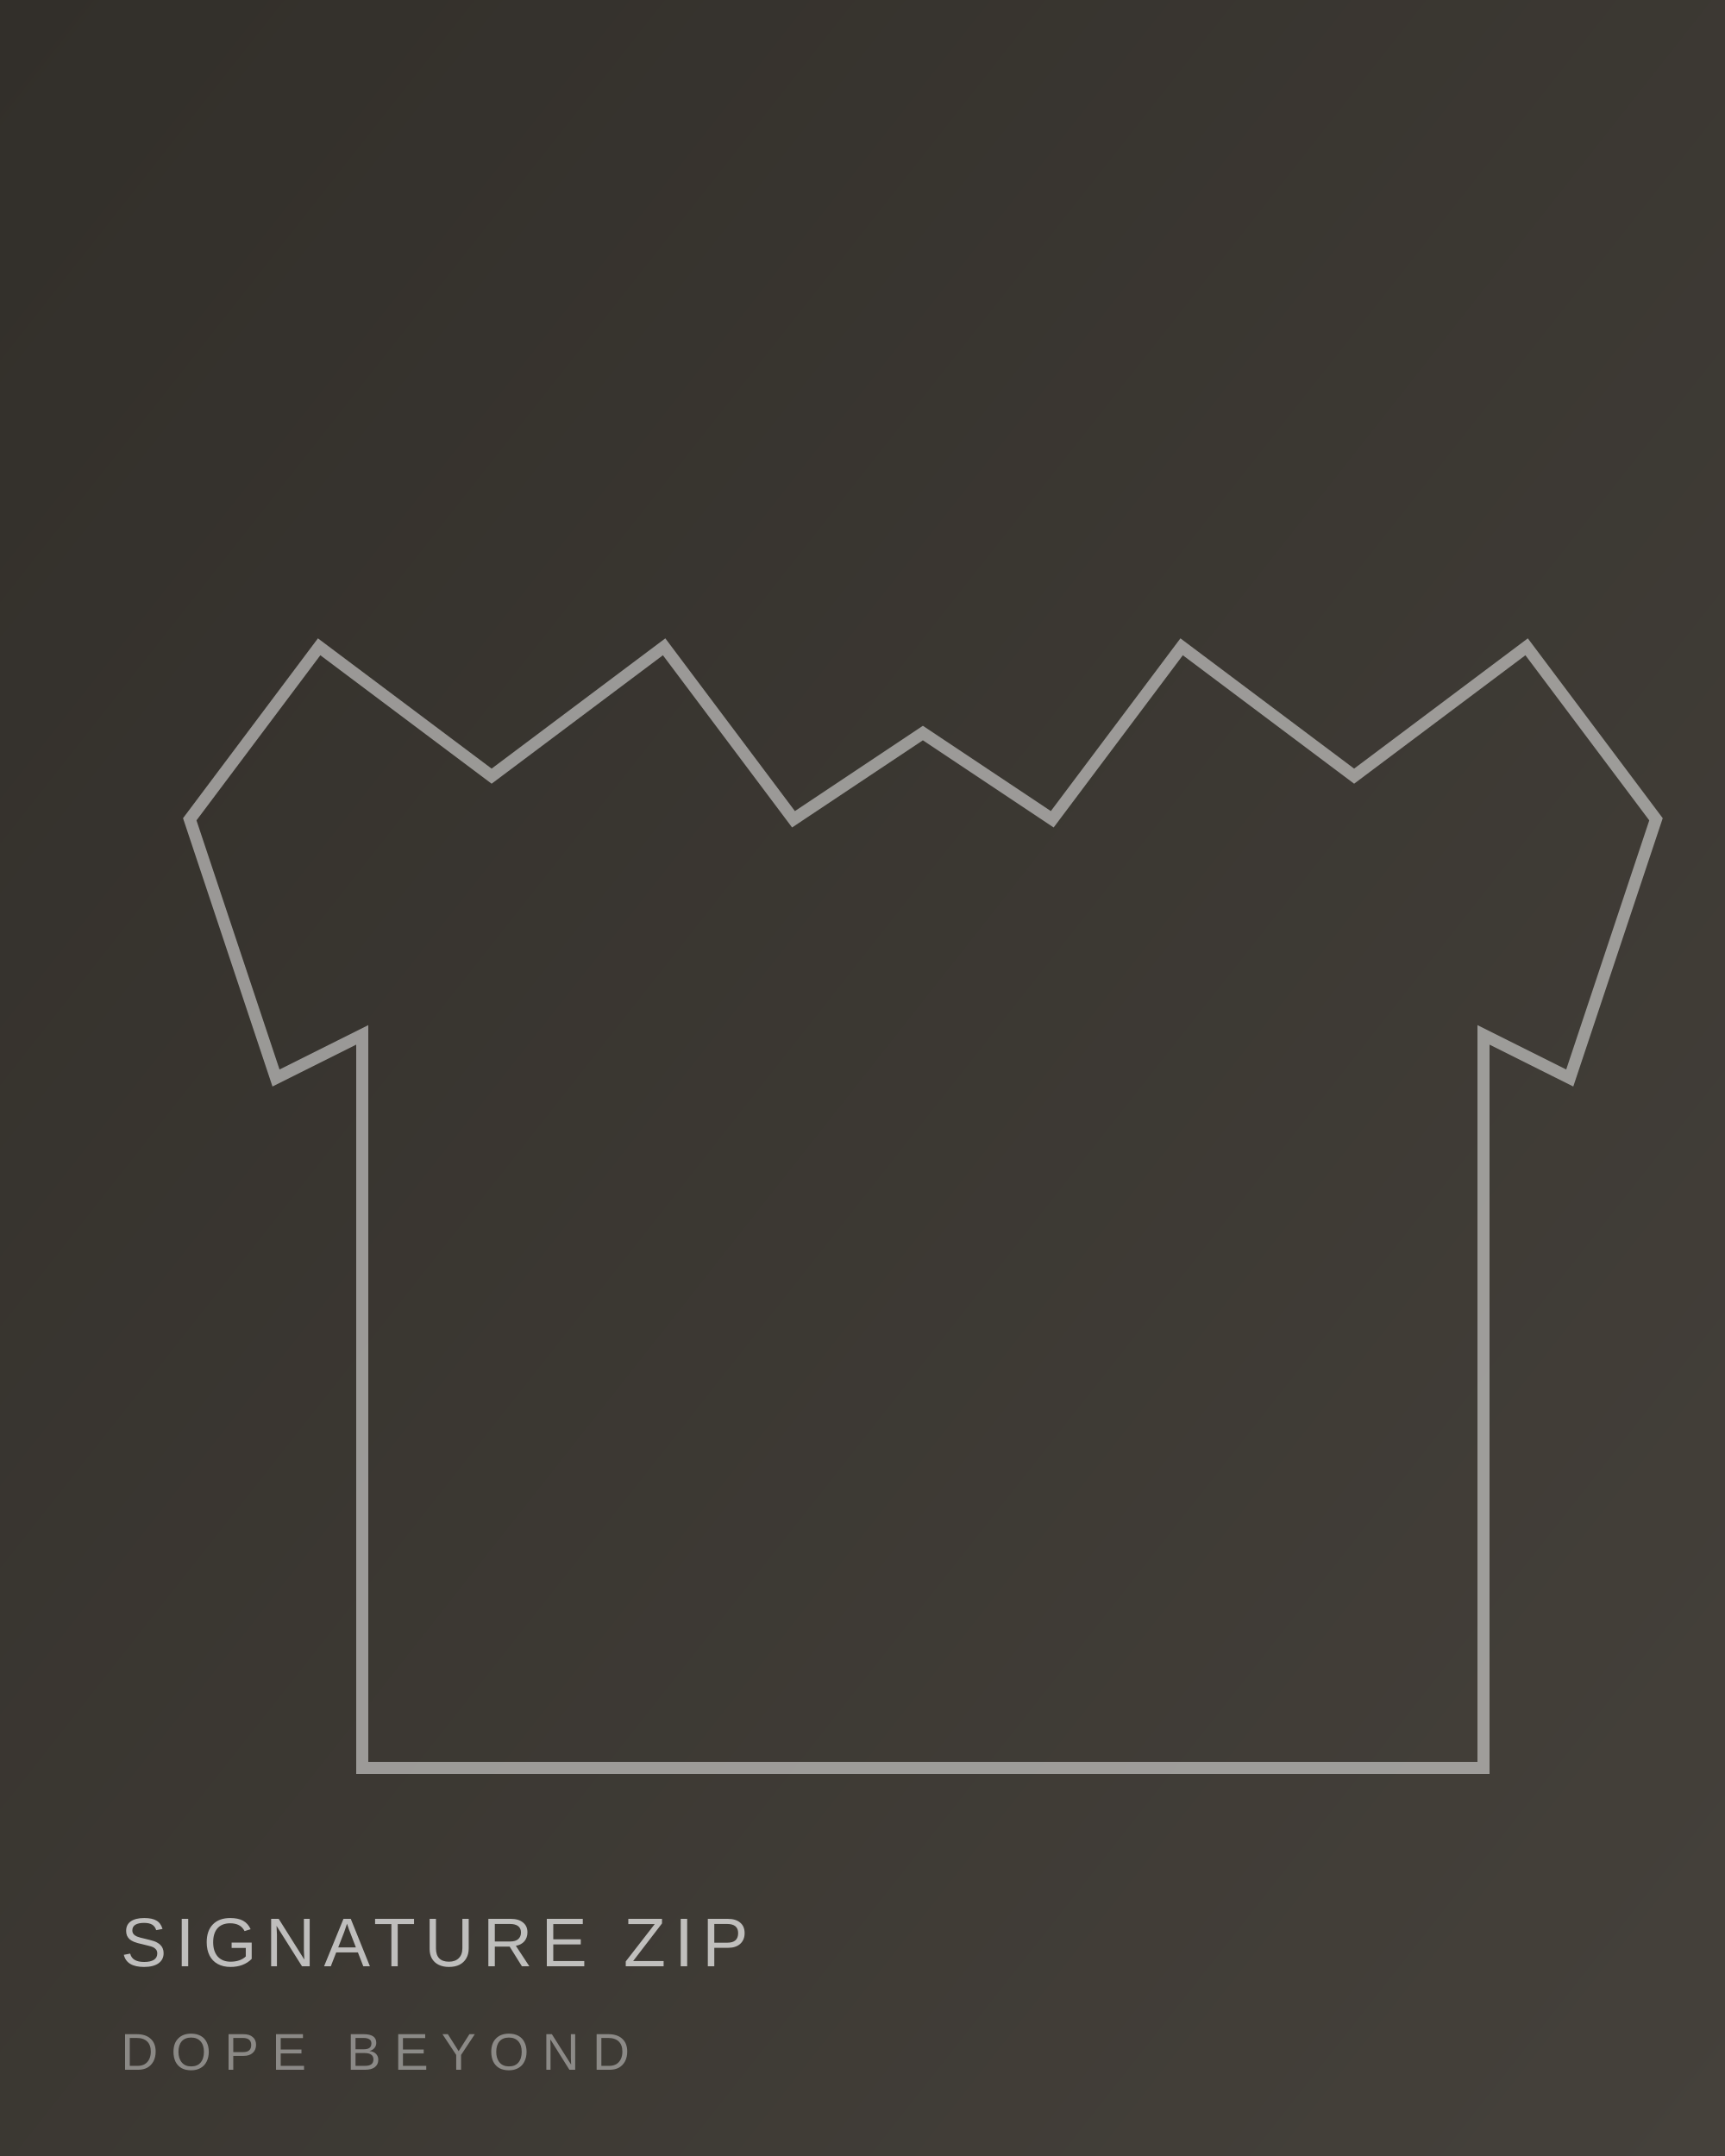
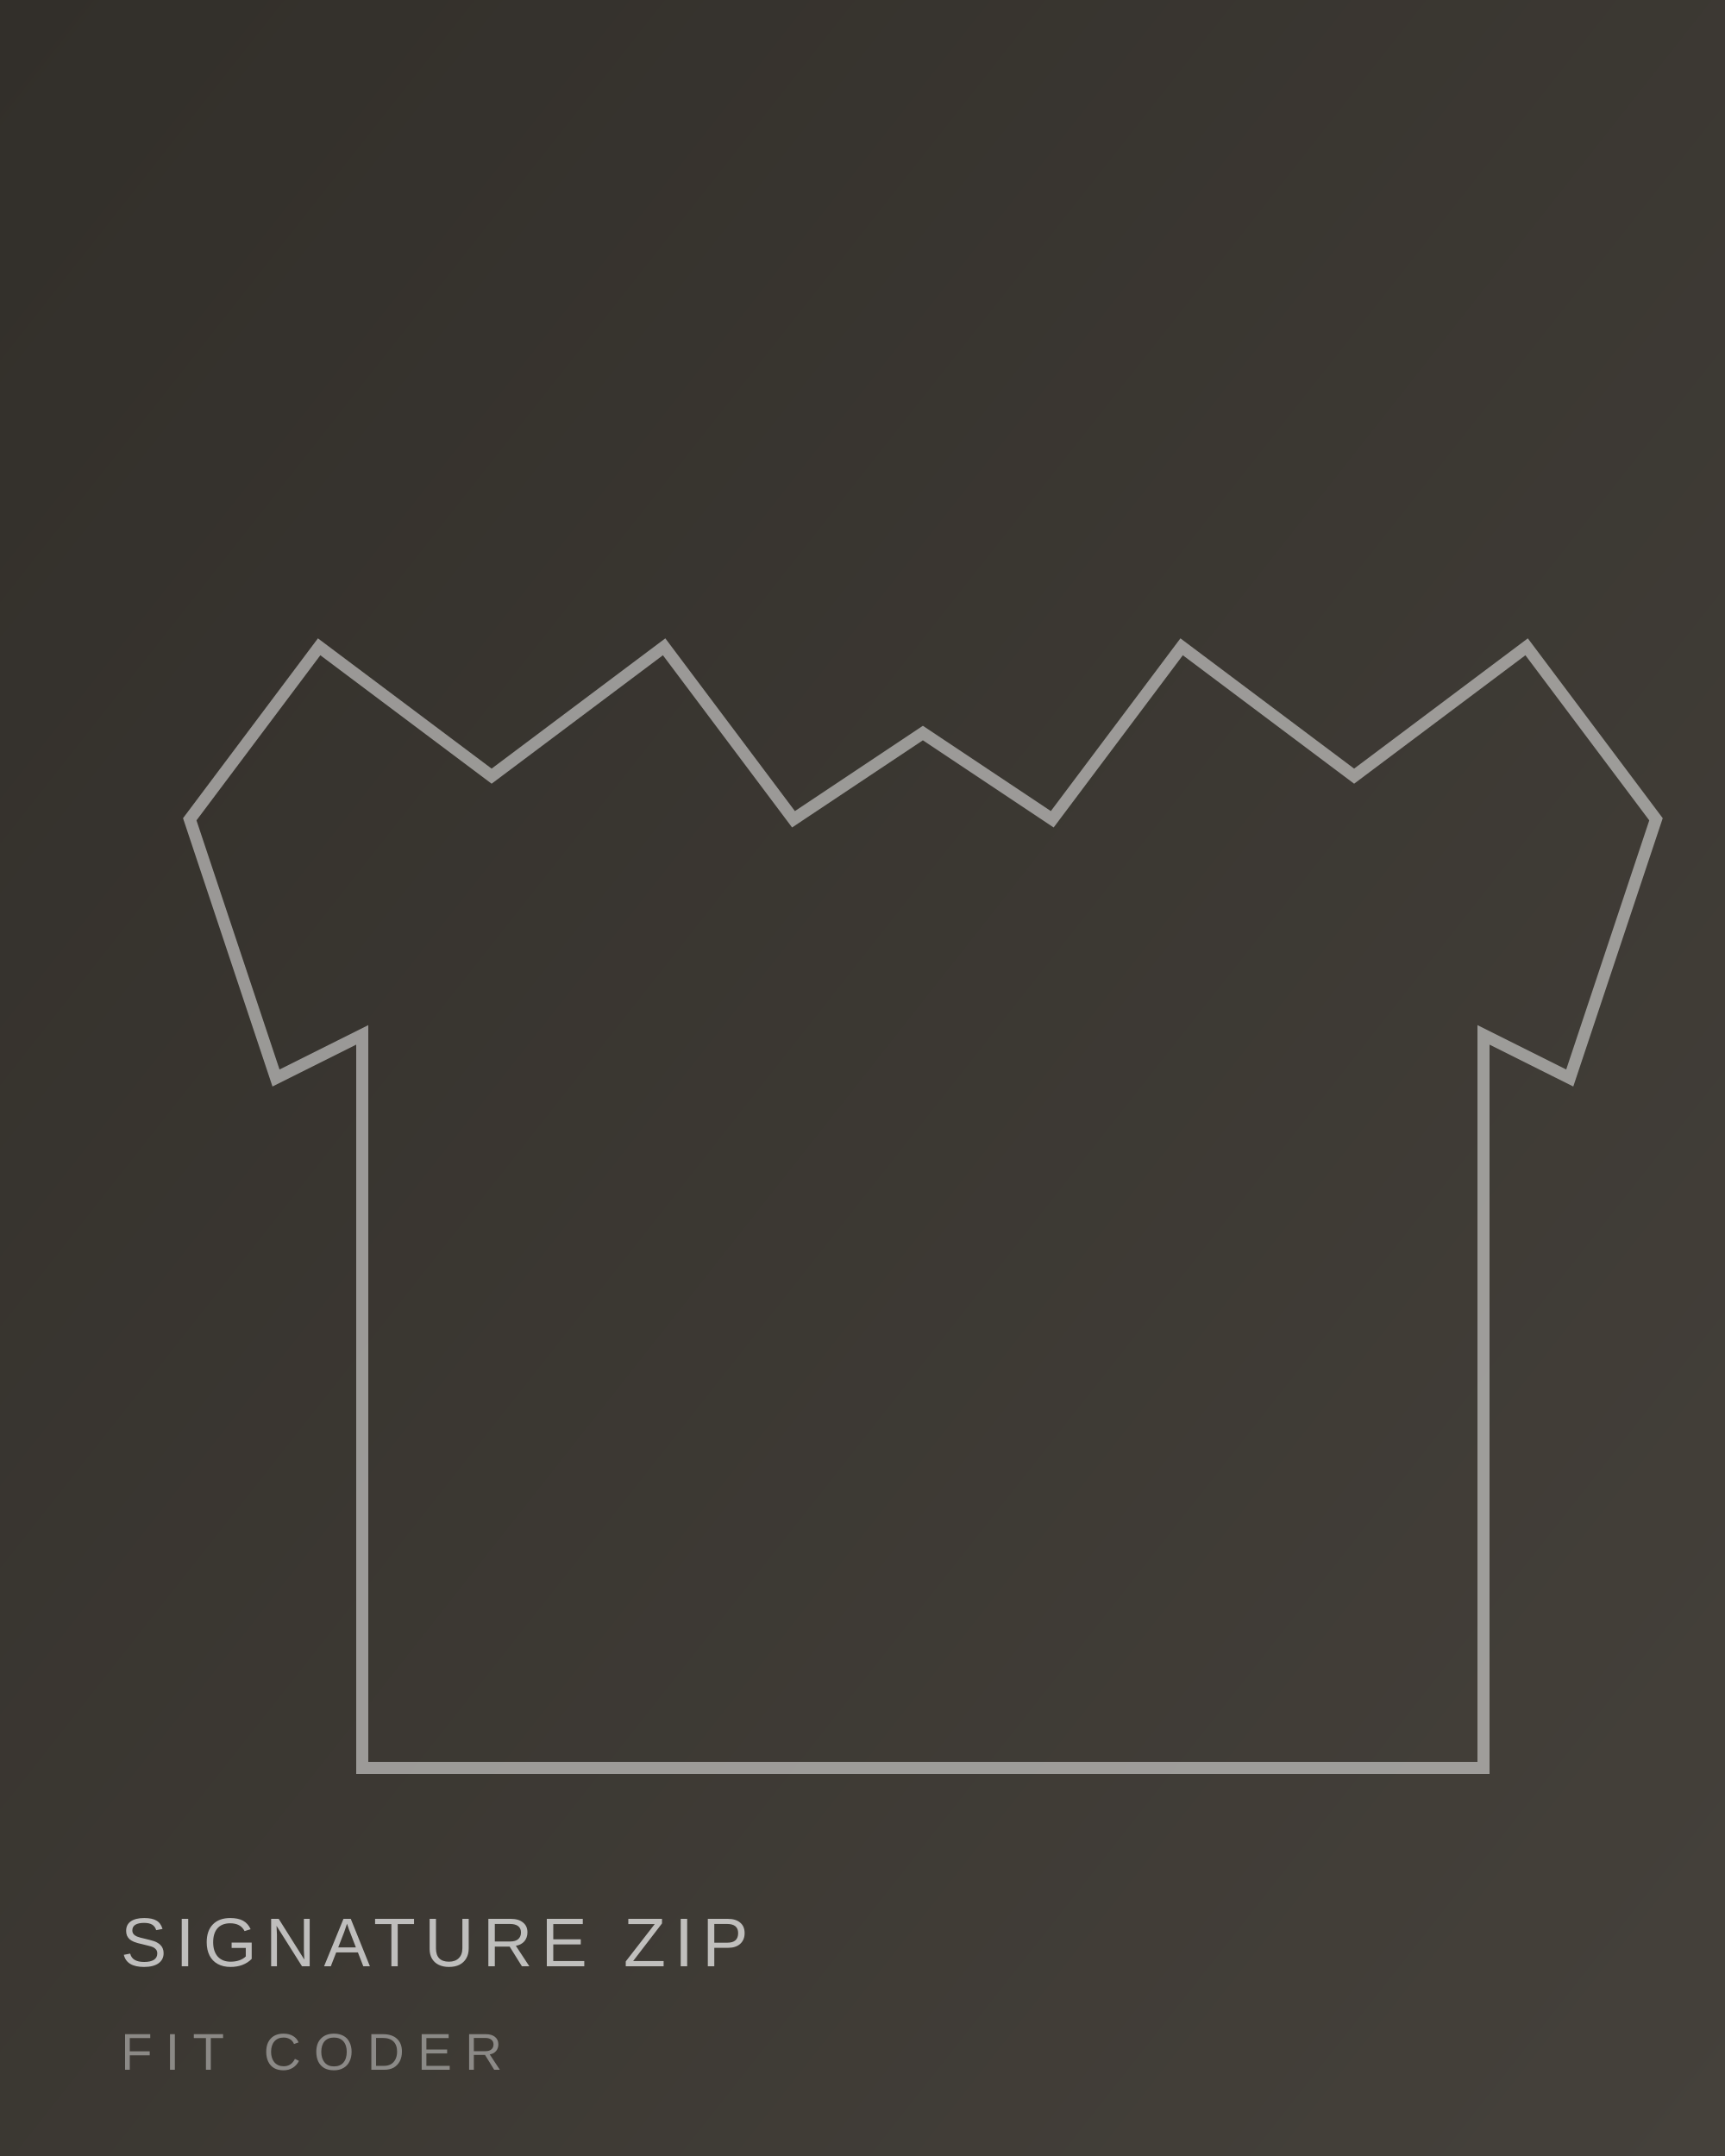
<svg xmlns="http://www.w3.org/2000/svg" width="800" height="1000" viewBox="0 0 200 250">
  <defs>
    <linearGradient id="g" x1="0" y1="0" x2="1" y2="1">
      <stop offset="0" stop-color="hsl(36 8% 18%)" />
      <stop offset="1" stop-color="hsl(37 8% 25%)" />
    </linearGradient>
  </defs>
  <rect width="200" height="250" fill="url(#g)" />
  <g fill="none" stroke="hsl(0 0% 92%)" stroke-width="1.4" opacity="0.55" transform="translate(7,35)">
    <path d="M85 60 L70 40 L50 55 L30 40 L15 60 L25 90 L35 85 L35 170 L165 170 L165 85 L175 90 L185 60 L170 40 L150 55 L130 40 L115 60 L100 50 Z" />
  </g>
  <text x="14" y="228" font-family="Arial, sans-serif" font-size="8" fill="hsl(0 0% 92%)" opacity="0.75" letter-spacing="1">SIGNATURE ZIP</text>
-   <text x="14" y="240" font-family="Arial, sans-serif" font-size="6" fill="hsl(0 0% 92%)" opacity="0.45" letter-spacing="1.5">DOPE BEYOND</text>
+   <text x="14" y="240" font-family="Arial, sans-serif" font-size="6" fill="hsl(0 0% 92%)" opacity="0.45" letter-spacing="1.5">FIT CODER</text>
</svg>
